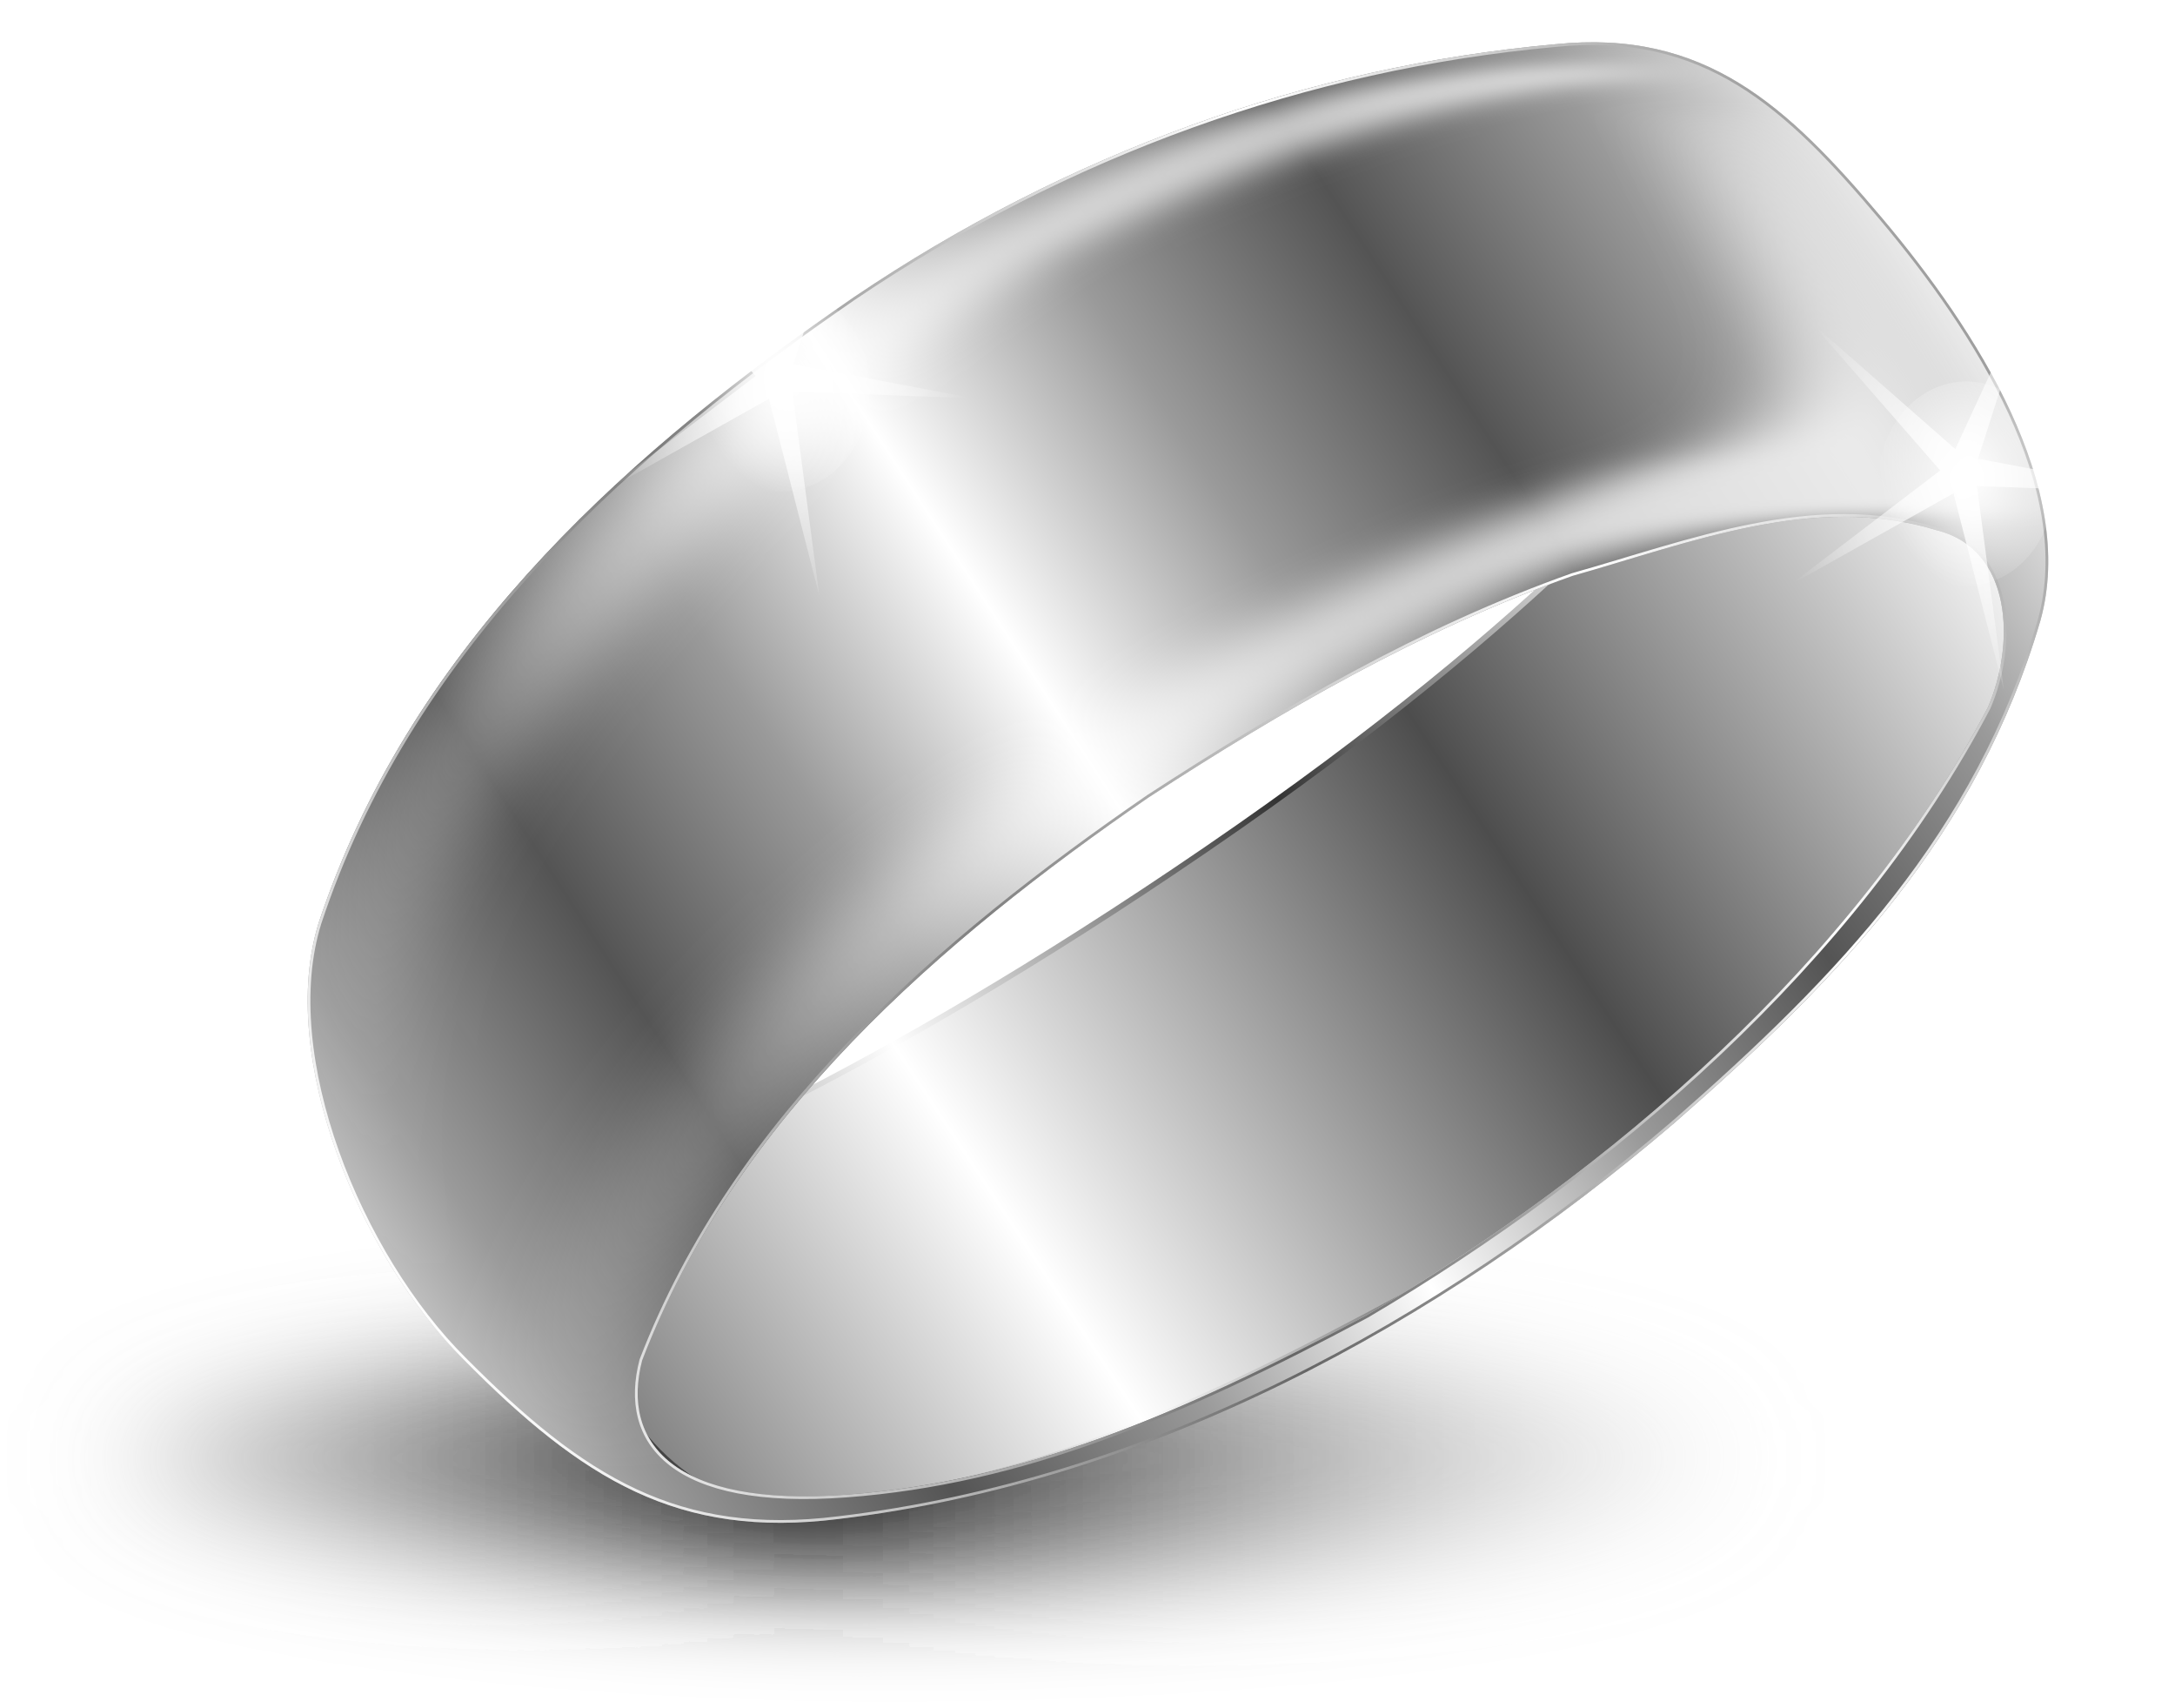
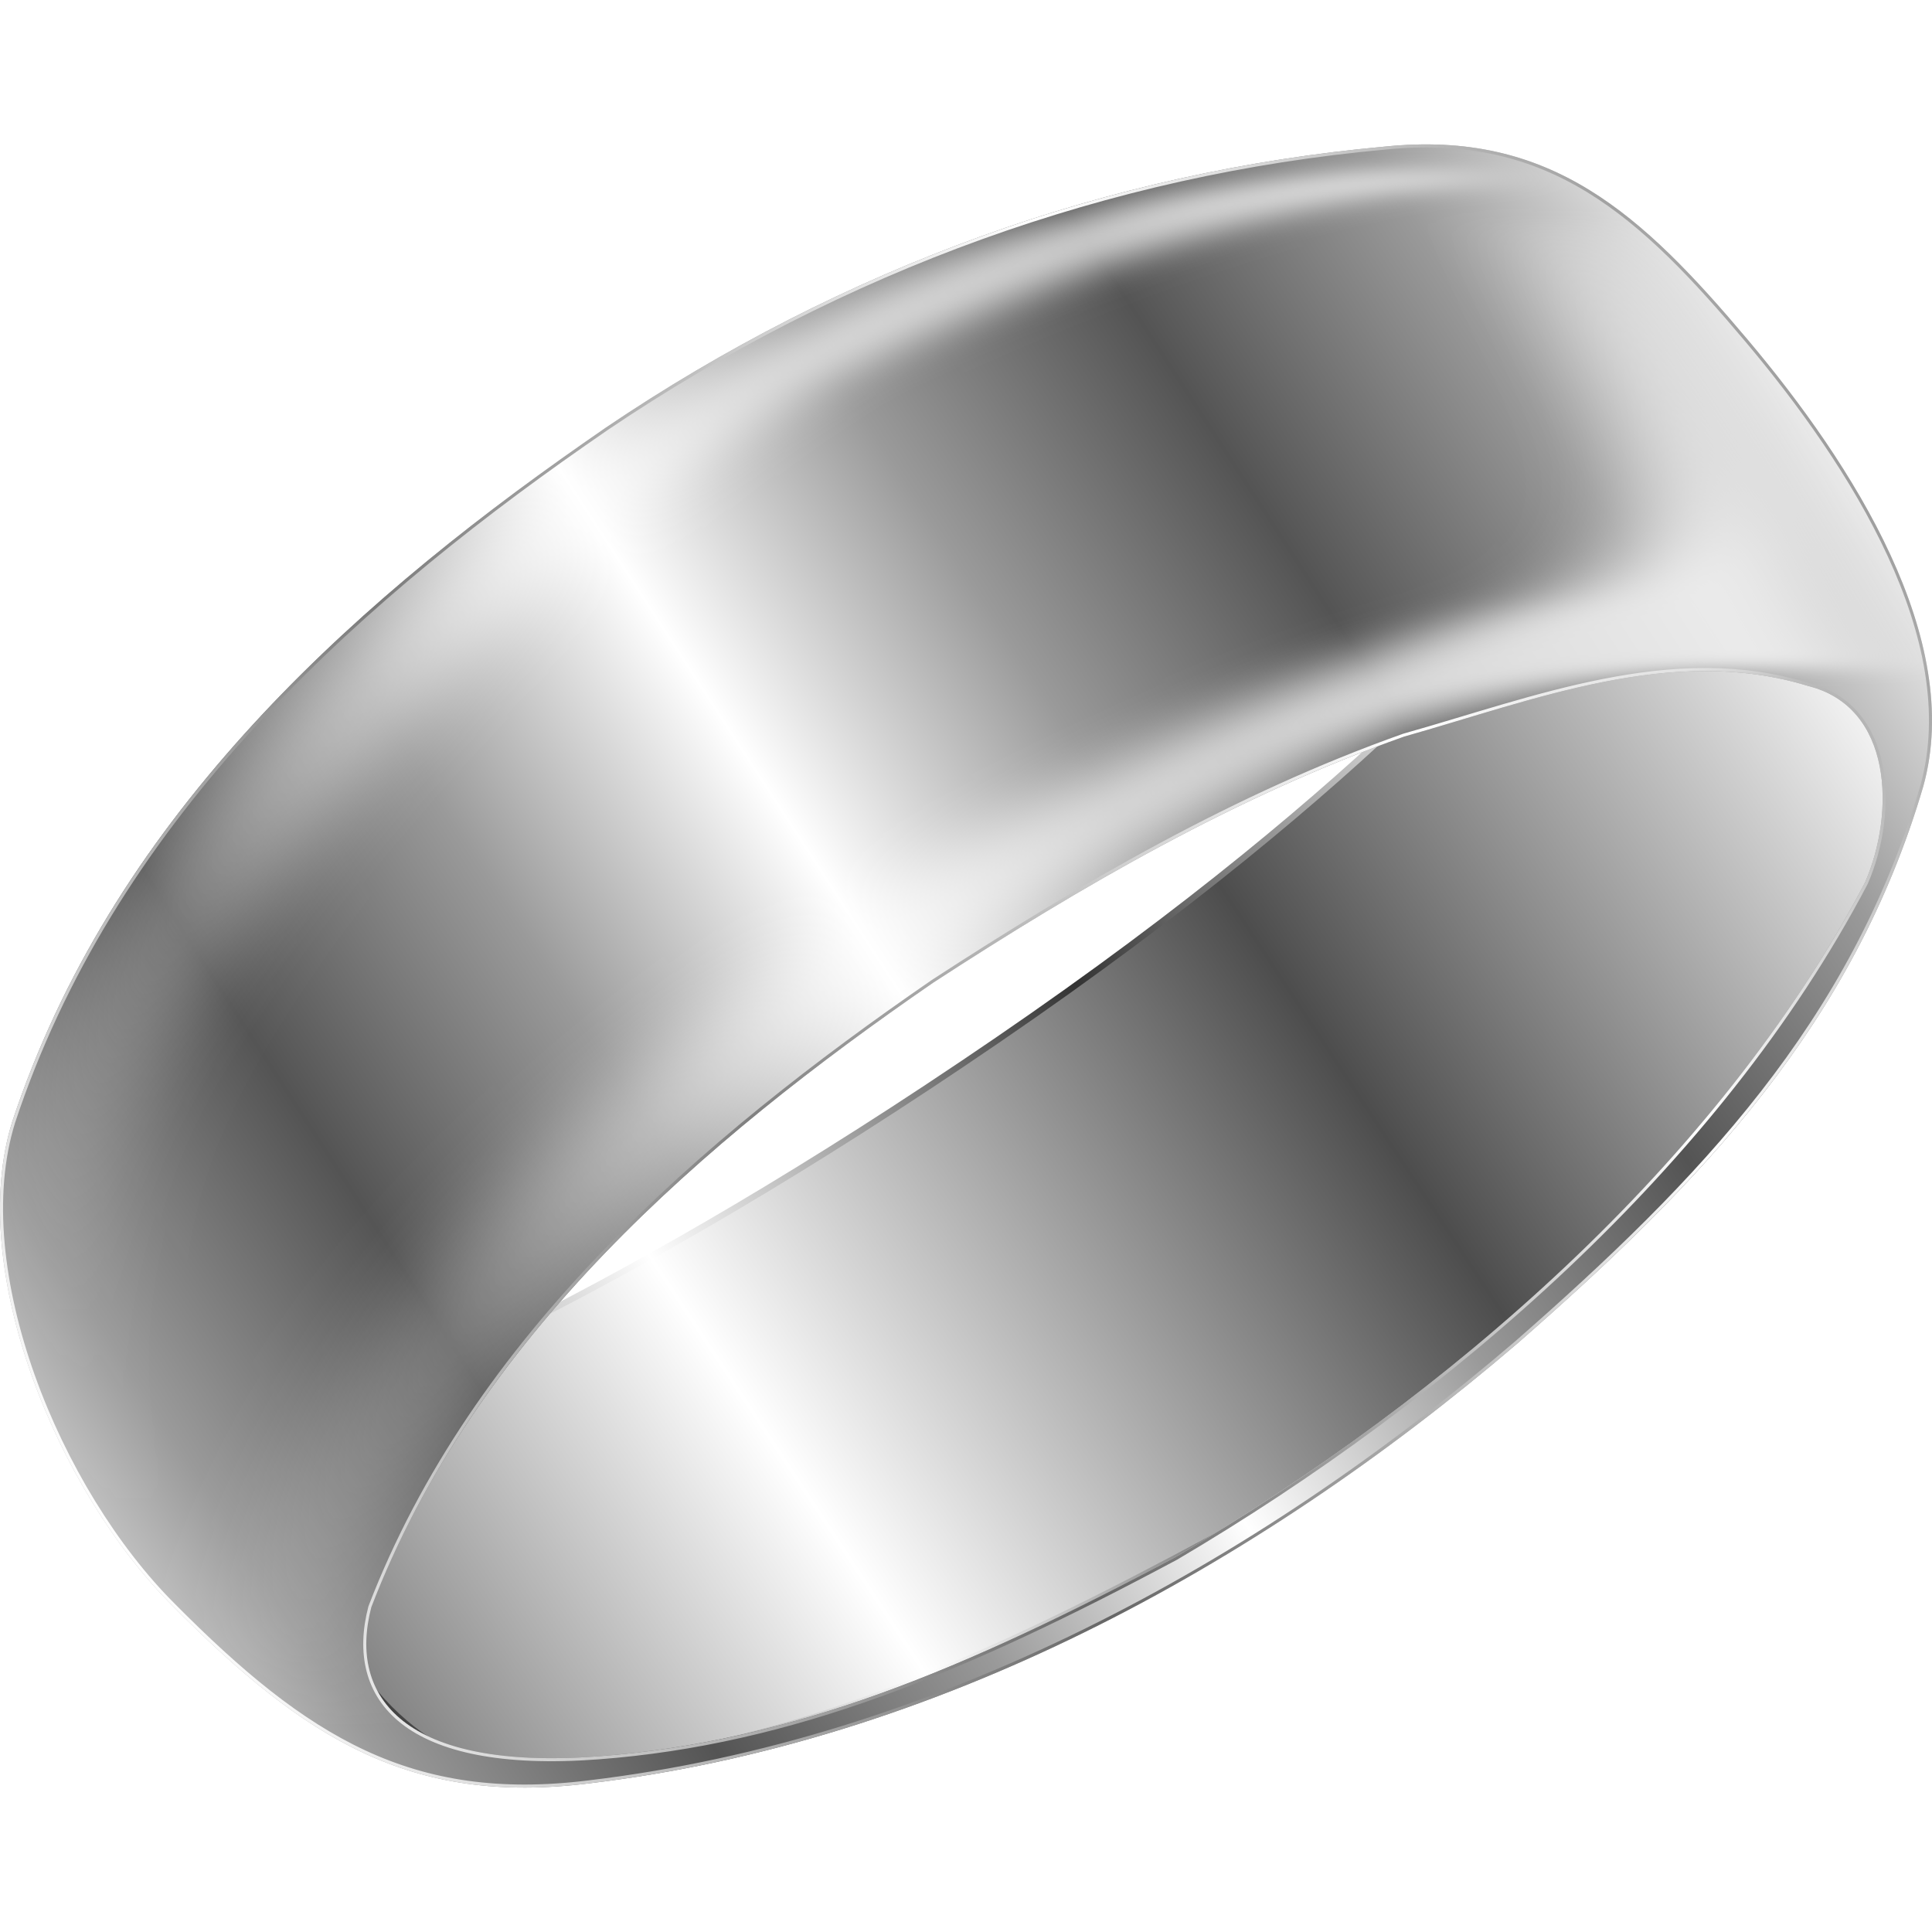
- <svg xmlns="http://www.w3.org/2000/svg" xmlns:xlink="http://www.w3.org/1999/xlink" id="svg2" viewBox="0 0 293.75 230.65" version="1.0">
+ <svg xmlns="http://www.w3.org/2000/svg" xmlns:xlink="http://www.w3.org/1999/xlink" id="svg2" viewBox="0 0 256 256" version="1.0" width="256" height="256">
  <defs id="defs4">
    <linearGradient id="linearGradient16162">
      <stop id="stop16164" style="stop-color:#ffffff" offset="0" />
      <stop id="stop16166" style="stop-color:#ffffff;stop-opacity:0" offset="1" />
    </linearGradient>
    <linearGradient id="linearGradient11189">
      <stop id="stop11191" style="stop-color:#545454" offset="0" />
      <stop id="stop7611" style="stop-color:#9a9a9a" offset=".5" />
      <stop id="stop11193" style="stop-color:#ffffff" offset="1" />
    </linearGradient>
    <linearGradient id="linearGradient8066">
      <stop id="stop8068" style="stop-color:#666666" offset="0" />
      <stop id="stop8070" style="stop-color:#ffffff" offset="1" />
    </linearGradient>
    <filter id="filter15107">
      <feGaussianBlur id="feGaussianBlur15109" stdDeviation="5.469" />
    </filter>
    <filter id="filter15135">
      <feGaussianBlur id="feGaussianBlur15137" stdDeviation="7.385" />
    </filter>
    <clipPath id="clipPath15141" clipPathUnits="userSpaceOnUse">
-       <path id="path15143" d="m306.12 256.03c-1.53 0.02-3.04 0.05-4.57 0.09-48.79 1.26-99.97 9.63-140.47 41.54-19.83 16.16-27.41 55.06-21.96 81.4 6.08 30.41 14.68 49.17 41.21 62.31 51.46 25.82 111.42 30.98 168 23.88 40.07-5.47 75.48-13.48 106.69-39.84 19.03-16.53 19.61-50.69 16.47-77.54s-7.97-46.9-32.47-59.68c-40.28-21.65-85.74-32.64-132.9-32.16zm-5.38 106.31c29.26 0.19 58.75 1.88 87.25 8.94 21.23 6.78 45.41 11.68 60.28 29.78 9.76 10.61 0.52 25.43-10.06 32.31-46.02 25.38-104.53 32.87-156.39 30.2-39.19-3.63-69.65-9.43-97.73-25.07-28.07-15.65-29.2-30.9-17.72-41.22 38.79-27.7 87.9-34.05 134.37-34.94z" style="fill-rule:evenodd;color:#000000;stroke:url(#linearGradient15147);stroke-width:1px;fill:url(#linearGradient15145)" />
+       <path id="path15143" d="m 306.12,256.03 c -1.53,0.02 -3.04,0.05 -4.57,0.09 -48.79,1.26 -99.97,9.63 -140.47,41.54 -19.83,16.16 -27.41,55.06 -21.96,81.4 6.08,30.41 14.68,49.17 41.21,62.31 51.46,25.82 111.42,30.98 168,23.88 40.07,-5.47 75.48,-13.48 106.69,-39.84 19.03,-16.53 19.61,-50.69 16.47,-77.54 -3.14,-26.85 -7.97,-46.9 -32.47,-59.68 -40.28,-21.65 -85.74,-32.64 -132.9,-32.16 z m -5.38,106.31 c 29.26,0.19 58.75,1.88 87.25,8.94 21.23,6.78 45.41,11.68 60.28,29.78 9.76,10.61 0.52,25.43 -10.06,32.31 -46.02,25.38 -104.53,32.87 -156.39,30.2 -39.19,-3.63 -69.65,-9.43 -97.73,-25.07 -28.07,-15.65 -29.2,-30.9 -17.72,-41.22 38.79,-27.7 87.9,-34.05 134.37,-34.94 z" style="color:#000000;fill:url(#linearGradient15145);fill-rule:evenodd;stroke:url(#linearGradient15147);stroke-width:1px" />
    </clipPath>
-     <linearGradient id="linearGradient15145" y2="345" xlink:href="#linearGradient11189" spreadMethod="reflect" gradientUnits="userSpaceOnUse" y1="344.36" gradientTransform="translate(-382.76 -42.657)" x2="678.37" x1="584.58" />
+     <linearGradient id="linearGradient15145" y2="345" xlink:href="#linearGradient11189" spreadMethod="reflect" gradientUnits="userSpaceOnUse" y1="344.36" gradientTransform="translate(-382.76,-42.657)" x2="678.37" x1="584.58" />
    <linearGradient id="linearGradient15147" y2="356.59" xlink:href="#linearGradient8066" spreadMethod="reflect" gradientUnits="userSpaceOnUse" y1="362.09" x2="389.03" x1="262.63" />
    <clipPath id="clipPath15149" clipPathUnits="userSpaceOnUse">
-       <path id="path15151" d="m306.12 233.51c-1.53 0.01-3.04 0.06-4.57 0.1-48.79 1.45-99.97 11.09-140.47 47.83-19.83 18.62-27.41 63.41-21.96 93.75 6.08 35.02 14.68 56.62 41.21 71.76 51.46 29.73 111.42 35.68 168 27.5 40.07-6.3 75.48-15.52 106.69-45.89 19.03-19.04 19.61-58.37 16.47-89.29s-7.97-54.01-32.47-68.73c-40.28-24.93-85.74-37.59-132.9-37.03zm-5.38 122.43c29.26 0.22 58.75 2.16 87.25 10.29 21.23 7.81 45.41 13.45 60.28 34.3 9.76 12.21 0.52 29.29-10.06 37.21-46.02 29.22-104.53 37.84-156.39 34.78-39.19-4.19-69.65-10.86-97.73-28.88-28.07-18.02-29.2-35.58-17.72-47.47 38.79-31.9 87.9-39.21 134.37-40.23z" style="fill-rule:evenodd;color:#000000;stroke:url(#linearGradient15155);stroke-width:1.073px;fill:url(#linearGradient15153)" />
+       <path id="path15151" d="m 306.12,233.51 c -1.53,0.01 -3.04,0.06 -4.57,0.1 -48.79,1.45 -99.97,11.09 -140.47,47.83 -19.83,18.62 -27.41,63.41 -21.96,93.75 6.08,35.02 14.68,56.62 41.21,71.76 51.46,29.73 111.42,35.68 168,27.5 40.07,-6.3 75.48,-15.52 106.69,-45.89 19.03,-19.04 19.61,-58.37 16.47,-89.29 -3.14,-30.92 -7.97,-54.01 -32.47,-68.73 -40.28,-24.93 -85.74,-37.59 -132.9,-37.03 z m -5.38,122.43 c 29.26,0.22 58.75,2.16 87.25,10.29 21.23,7.81 45.41,13.45 60.28,34.3 9.76,12.21 0.52,29.29 -10.06,37.21 -46.02,29.22 -104.53,37.84 -156.39,34.78 -39.19,-4.19 -69.65,-10.86 -97.73,-28.88 -28.07,-18.02 -29.2,-35.58 -17.72,-47.47 38.79,-31.9 87.9,-39.21 134.37,-40.23 z" style="color:#000000;fill:url(#linearGradient15153);fill-rule:evenodd;stroke:url(#linearGradient15155);stroke-width:1.073px" />
    </clipPath>
-     <linearGradient id="linearGradient15153" y2="345" xlink:href="#linearGradient11189" spreadMethod="reflect" gradientUnits="userSpaceOnUse" y1="344.36" gradientTransform="matrix(1 0 0 1.1516 -382.76 -110.47)" x2="678.37" x1="584.58" />
-     <linearGradient id="linearGradient15155" y2="356.59" xlink:href="#linearGradient8066" spreadMethod="reflect" gradientUnits="userSpaceOnUse" y1="362.09" gradientTransform="matrix(1 0 0 1.1516 .0000074846 -61.345)" x2="389.03" x1="262.63" />
+     <linearGradient id="linearGradient15153" y2="345" xlink:href="#linearGradient11189" spreadMethod="reflect" gradientUnits="userSpaceOnUse" y1="344.36" gradientTransform="matrix(1,0,0,1.1516,-382.76,-110.47)" x2="678.37" x1="584.58" />
+     <linearGradient id="linearGradient15155" y2="356.59" xlink:href="#linearGradient8066" spreadMethod="reflect" gradientUnits="userSpaceOnUse" y1="362.09" gradientTransform="matrix(1,0,0,1.1516,7.4846e-6,-61.345)" x2="389.03" x1="262.63" />
    <clipPath id="clipPath15157" clipPathUnits="userSpaceOnUse">
-       <path id="path15159" d="m247.51 273.06c-1.26 0.86-2.5 1.72-3.75 2.6-40.02 27.94-78.13 63.12-94.33 112.06-7.64 24.42 7.46 61.06 26.53 80.04 21.84 22.02 39.35 32.93 68.73 29.28 57.17-6.82 110.05-35.55 153.35-72.66 30.42-26.64 55.55-52.83 67.07-92.04 6.77-24.28-11.57-53.1-28.99-73.77s-32.5-34.75-59.98-31.91c-45.54 4.13-89.54 20.01-128.63 46.4zm54.1 91.68c24.52-15.96 50.07-30.81 77.74-40.62 21.45-6.04 44.33-15.28 66.71-8.37 13.99 3.47 14.45 20.94 9.41 32.51-24.42 46.53-69.12 85.02-113.85 111.38-34.71 18.56-63.32 30.51-95.38 32.93-32.05 2.41-41.39-9.69-37.5-24.63 17.11-44.49 54.58-76.85 92.87-103.2z" style="fill-rule:evenodd;color:#000000;stroke:url(#linearGradient15163);stroke-width:1px;fill:url(#linearGradient15161)" />
+       <path id="path15159" d="m 247.51,273.06 c -1.26,0.86 -2.5,1.72 -3.75,2.6 -40.02,27.94 -78.13,63.12 -94.33,112.06 -7.64,24.42 7.46,61.06 26.53,80.04 21.84,22.02 39.35,32.93 68.73,29.28 57.17,-6.82 110.05,-35.55 153.35,-72.66 30.42,-26.64 55.55,-52.83 67.07,-92.04 6.77,-24.28 -11.57,-53.1 -28.99,-73.77 -17.42,-20.67 -32.5,-34.75 -59.98,-31.91 -45.54,4.13 -89.54,20.01 -128.63,46.4 z m 54.1,91.68 c 24.52,-15.96 50.07,-30.81 77.74,-40.62 21.45,-6.04 44.33,-15.28 66.71,-8.37 13.99,3.47 14.45,20.94 9.41,32.51 -24.42,46.53 -69.12,85.02 -113.85,111.38 -34.71,18.56 -63.32,30.51 -95.38,32.93 -32.05,2.41 -41.39,-9.69 -37.5,-24.63 17.11,-44.49 54.58,-76.85 92.87,-103.2 z" style="color:#000000;fill:url(#linearGradient15161);fill-rule:evenodd;stroke:url(#linearGradient15163);stroke-width:1px" />
    </clipPath>
-     <linearGradient id="linearGradient15161" y2="345" xlink:href="#linearGradient11189" spreadMethod="reflect" gradientUnits="userSpaceOnUse" y1="344.36" gradientTransform="matrix(.83446 -.55107 .55107 .83446 -491.92 403.44)" x2="678.37" x1="584.58" />
-     <linearGradient id="linearGradient15163" y2="356.59" xlink:href="#linearGradient8066" spreadMethod="reflect" gradientUnits="userSpaceOnUse" y1="362.09" gradientTransform="matrix(.83446 -.55107 .55107 .83446 -149.02 228.11)" x2="389.03" x1="262.63" />
-     <filter id="filter7603" height="2.139" width="1.187" y="-.569" x="-.093">
+     <linearGradient id="linearGradient15161" y2="345" xlink:href="#linearGradient11189" spreadMethod="reflect" gradientUnits="userSpaceOnUse" y1="344.36" gradientTransform="matrix(0.83446,-0.55107,0.55107,0.83446,-491.92,403.44)" x2="678.37" x1="584.58" />
+     <linearGradient id="linearGradient15163" y2="356.59" xlink:href="#linearGradient8066" spreadMethod="reflect" gradientUnits="userSpaceOnUse" y1="362.09" gradientTransform="matrix(0.83446,-0.55107,0.55107,0.83446,-149.02,228.11)" x2="389.03" x1="262.63" />
+     <filter id="filter7603" height="2.139" width="1.187" y="-0.569" x="-0.093">
      <feGaussianBlur id="feGaussianBlur7605" stdDeviation="10.628" />
    </filter>
-     <linearGradient id="linearGradient3259" y2="454.45" spreadMethod="reflect" gradientUnits="userSpaceOnUse" x2="619.67" gradientTransform="matrix(.61465 -.40591 .40591 .61465 -432.12 157.33)" y1="454.45" x1="507.36">
+     <linearGradient id="linearGradient3259" y2="454.45" spreadMethod="reflect" gradientUnits="userSpaceOnUse" x2="619.67" gradientTransform="matrix(0.61465,-0.40591,0.40591,0.61465,-432.12,157.33)" y1="454.45" x1="507.36">
      <stop id="stop15185" style="stop-color:#4d4d4d" offset="0" />
      <stop id="stop15187" style="stop-color:#ffffff" offset="1" />
    </linearGradient>
-     <linearGradient id="linearGradient3261" y2="411.79" spreadMethod="reflect" gradientUnits="userSpaceOnUse" x2="236.91" gradientTransform="matrix(.61465 -.40591 .40591 .61465 -179.54 28.183)" y1="411.79" x1="153.4">
+     <linearGradient id="linearGradient3261" y2="411.79" spreadMethod="reflect" gradientUnits="userSpaceOnUse" x2="236.91" gradientTransform="matrix(0.61465,-0.40591,0.40591,0.61465,-179.54,28.183)" y1="411.79" x1="153.4">
      <stop id="stop15179" style="stop-color:#333333" offset="0" />
      <stop id="stop15181" style="stop-color:#ffffff" offset="1" />
    </linearGradient>
    <linearGradient id="linearGradient3266" y2="267.29" gradientUnits="userSpaceOnUse" x2="505.04" y1="268.07" x1="106.34">
      <stop id="stop7615" style="stop-color:#ffffff;stop-opacity:0" offset="0" />
      <stop id="stop7617" style="stop-color:#191919" offset=".5" />
      <stop id="stop7619" style="stop-color:#ffffff;stop-opacity:0" offset="1" />
    </linearGradient>
    <linearGradient id="linearGradient3272" y2="337.21" gradientUnits="userSpaceOnUse" x2="102.41" y1="342.91" x1="385.63">
      <stop id="stop12174" style="stop-color:#ffffff" offset="0" />
      <stop id="stop12176" style="stop-color:#ffffff;stop-opacity:0" offset="1" />
    </linearGradient>
    <linearGradient id="linearGradient3274" y2="280.52" gradientUnits="userSpaceOnUse" x2="128.98" y1="260.01" x1="330.21">
      <stop id="stop11197" style="stop-color:#ffffff" offset="0" />
      <stop id="stop11199" style="stop-color:#ffffff;stop-opacity:0" offset="1" />
    </linearGradient>
-     <radialGradient id="radialGradient3276" xlink:href="#linearGradient16162" gradientUnits="userSpaceOnUse" cy="366.55" cx="192.95" gradientTransform="matrix(.052733 1.1683 -1.0187 .045981 556.18 124.29)" r="53.854" />
-     <radialGradient id="radialGradient3278" xlink:href="#linearGradient16162" gradientUnits="userSpaceOnUse" cy="365.55" cx="195.04" gradientTransform="matrix(.53061 1.102 -.91939 .44267 427.64 -11.255)" r="25.691" />
+     <radialGradient id="radialGradient3276" xlink:href="#linearGradient16162" gradientUnits="userSpaceOnUse" cy="366.55" cx="192.95" gradientTransform="matrix(0.052733,1.1683,-1.0187,0.045981,556.18,124.29)" r="53.854" />
+     <radialGradient id="radialGradient3278" xlink:href="#linearGradient16162" gradientUnits="userSpaceOnUse" cy="365.55" cx="195.04" gradientTransform="matrix(0.53061,1.102,-0.91939,0.44267,427.64,-11.255)" r="25.691" />
+     <linearGradient xlink:href="#linearGradient11189" id="linearGradient903" gradientUnits="userSpaceOnUse" gradientTransform="matrix(0.83446,-0.55107,0.55107,0.83446,-491.92,403.44)" x1="584.58" y1="344.36" x2="678.37" y2="345" spreadMethod="reflect" />
+     <linearGradient xlink:href="#linearGradient8066" id="linearGradient905" gradientUnits="userSpaceOnUse" gradientTransform="matrix(0.83446,-0.55107,0.55107,0.83446,-149.02,228.11)" x1="262.63" y1="362.09" x2="389.03" y2="356.59" spreadMethod="reflect" />
+     <radialGradient xlink:href="#linearGradient16162" id="radialGradient907" gradientUnits="userSpaceOnUse" gradientTransform="matrix(0.052733,1.1683,-1.0187,0.045981,556.18,124.29)" cx="192.95" cy="366.55" r="53.854" />
+     <radialGradient xlink:href="#linearGradient16162" id="radialGradient909" gradientUnits="userSpaceOnUse" gradientTransform="matrix(0.53061,1.102,-0.91939,0.44267,427.64,-11.255)" cx="195.04" cy="365.55" r="25.691" />
  </defs>
-   <g id="layer1" transform="translate(2.2339 -21.661)">
-     <path id="path6608" style="fill-rule:evenodd;color:#000000;filter:url(#filter7603);fill:url(#linearGradient3266)" d="m461.94 253.54a136.72 22.397 0 1 1 -273.43 0 136.72 22.397 0 1 1 273.43 0z" transform="matrix(.78157 0 0 .6875 -131.97 44.29)" />
-     <path id="path2160" style="fill-rule:evenodd;color:#000000;stroke:url(#linearGradient3261);stroke-width:.737px;fill:url(#linearGradient3259)" d="m160.68 136.36c-93.292 63.82-117.47 45.22-80.876 63.16-2.982 11.07 11.61 26.57 22.416 25.1 30.2 0.22 58.99-13.91 84.97-27.86 33.5-19.78 62.8-46.56 81.27-81.16 3.83-8.6-0.47-27.662-10.88-30.153-27.58-39.412-3.1-13.233-96.9 50.913z" />
-     <path id="path2209" style="fill-rule:evenodd;color:#000000;stroke:url(#linearGradient15163);stroke-width:1px;fill:url(#linearGradient15161)" d="m247.51 273.06c-1.26 0.86-2.5 1.72-3.75 2.6-40.02 27.94-78.13 63.12-94.33 112.06-7.64 24.42 7.46 61.06 26.53 80.04 21.84 22.02 39.35 32.93 68.73 29.28 57.17-6.82 110.05-35.55 153.35-72.66 30.42-26.64 55.55-52.83 67.07-92.04 6.77-24.28-11.57-53.1-28.99-73.77s-32.5-34.75-59.98-31.91c-45.54 4.13-89.54 20.01-128.63 46.4zm54.1 91.68c24.52-15.96 50.07-30.81 77.74-40.62 21.45-6.04 44.33-15.28 66.71-8.37 13.99 3.47 14.45 20.94 9.41 32.51-24.42 46.53-69.12 85.02-113.85 111.38-34.71 18.56-63.32 30.51-95.38 32.93-32.05 2.41-41.39-9.69-37.5-24.63 17.11-44.49 54.58-76.85 92.87-103.2z" clip-path="url(#clipPath15157)" transform="matrix(.73659 0 0 .73659 -69.259 -139.32)" />
-     <path id="path10166" style="opacity:.771;color:#000000;fill-rule:evenodd;filter:url(#filter15135);fill:url(#linearGradient3272)" d="m290.22 336.62c-46.46 0.61-94.64 11.38-134.29 43.13-3.89 3.97-10.07 8.7-6.8 15.99 0.47 5.69 1.09 19.9 4.35 14.24 4.59-25.41 34.65-30.08 51.87-38.31 54.55-22.2 112.47-21.01 168.71-11.06 29.5 5.9 60.95 22.11 84.39 44.78-4.09-8.21 9.5-92.93-2.82-106.12-8.11 40.15-1.06 70.85-38.17 58.76-35.21-13.42-90.54-21.21-127.24-21.41z" clip-path="url(#clipPath15149)" transform="matrix(.61465 -.40591 .35247 .53373 -157.4 61.444)" />
-     <path id="path10168" style="opacity:.718;color:#000000;fill-rule:evenodd;filter:url(#filter15107);fill:url(#linearGradient3274)" d="m306.11 260.11c-50.19 0.56-102.4 4-144.16 42.54-9.42 8.17-27.11 51.6-19.45 73.36 7.06-16.35 0.66-39.04 28.84-63.08 27.55-23.51 112.95-46.99 166.99-43.99 39.65 5.98 79.81 14.71 115.05 35.29-13.09-13.46-33.42-22.07-49.78-29.5-39.02-14.95-63.57-15.02-97.49-14.62z" clip-path="url(#clipPath15141)" transform="matrix(.61465 -.40591 .40591 .61465 -179.02 28.703)" />
-     <g id="g16172" transform="matrix(.4632 0 0 .52211 58.895 -68.079)">
-       <path id="path15189" style="color:#000000;fill-rule:evenodd;filter:url(#filter11185);fill:url(#radialGradient3276)" d="m204.48 421.09l-14.7-51-47.85 23.84 43.96-29.74-37.46-38.14 41.87 32.61 24.7-47.4-18.08 49.89 52.72 8.84-53.04-1.78 7.88 52.88z" transform="translate(247.85 -70.624)" />
-       <path id="path16160" style="color:#000000;fill-rule:evenodd;filter:url(#filter11185);fill:url(#radialGradient3278)" d="m219.16 367.61a25.691 26.216 0 1 1 -51.38 0 25.691 26.216 0 1 1 51.38 0z" transform="translate(247.85 -70.624)" />
-     </g>
-     <g id="g16192" transform="matrix(.4632 0 0 .52211 -101.09 -80.839)">
-       <path id="path16194" style="fill-rule:evenodd;color:#000000;filter:url(#filter11185);fill:url(#radialGradient3276)" d="m204.48 421.09l-14.7-51-47.85 23.84 43.96-29.74-37.46-38.14 41.87 32.61 24.7-47.4-18.08 49.89 52.72 8.84-53.04-1.78 7.88 52.88z" transform="translate(247.85 -70.624)" />
-       <path id="path16196" style="fill-rule:evenodd;color:#000000;filter:url(#filter11185);fill:url(#radialGradient3278)" d="m219.16 367.61a25.691 26.216 0 1 1 -51.38 0 25.691 26.216 0 1 1 51.38 0z" transform="translate(247.85 -70.624)" />
+   <g id="g881" transform="matrix(1.088988,0,0,1.088988,-42.81559,-10.66888)">
+     <ellipse ry="22.397" rx="136.715" cy="253.536" cx="325.223" transform="matrix(0.78157,0,0,0.6875,-131.97,44.29)" style="color:#000000;display:none;fill:url(#linearGradient3266);fill-rule:evenodd;filter:url(#filter7603)" id="path6608" />
+     <path d="m 160.68,136.36 c -93.292,63.82 -117.47,45.22 -80.876,63.16 -2.982,11.07 11.61,26.57 22.416,25.1 30.2,0.22 58.99,-13.91 84.97,-27.86 33.5,-19.78 62.8,-46.56 81.27,-81.16 3.83,-8.6 -0.47,-27.662 -10.88,-30.153 -27.58,-39.412 -3.1,-13.233 -96.9,50.913 z" style="color:#000000;display:inline;fill:url(#linearGradient3259);fill-rule:evenodd;stroke:url(#linearGradient3261);stroke-width:0.737px" id="path2160" />
+     <path transform="matrix(0.73659,0,0,0.73659,-69.259,-139.32)" clip-path="url(#clipPath15157)" d="m 247.51,273.06 c -1.26,0.86 -2.5,1.72 -3.75,2.6 -40.02,27.94 -78.13,63.12 -94.33,112.06 -7.64,24.42 7.46,61.06 26.53,80.04 21.84,22.02 39.35,32.93 68.73,29.28 57.17,-6.82 110.05,-35.55 153.35,-72.66 30.42,-26.64 55.55,-52.83 67.07,-92.04 6.77,-24.28 -11.57,-53.1 -28.99,-73.77 -17.42,-20.67 -32.5,-34.75 -59.98,-31.91 -45.54,4.13 -89.54,20.01 -128.63,46.4 z m 54.1,91.68 c 24.52,-15.96 50.07,-30.81 77.74,-40.62 21.45,-6.04 44.33,-15.28 66.71,-8.37 13.99,3.47 14.45,20.94 9.41,32.51 -24.42,46.53 -69.12,85.02 -113.85,111.38 -34.71,18.56 -63.32,30.51 -95.38,32.93 -32.05,2.41 -41.39,-9.69 -37.5,-24.63 17.11,-44.49 54.58,-76.85 92.87,-103.2 z" style="color:#000000;display:inline;fill:url(#linearGradient903);fill-rule:evenodd;stroke:url(#linearGradient905);stroke-width:1px" id="path2209" />
+     <path transform="matrix(0.61465,-0.40591,0.35247,0.53373,-157.4,61.444)" clip-path="url(#clipPath15149)" d="m 290.22,336.62 c -46.46,0.61 -94.64,11.38 -134.29,43.13 -3.89,3.97 -10.07,8.7 -6.8,15.99 0.47,5.69 1.09,19.9 4.35,14.24 4.59,-25.41 34.65,-30.08 51.87,-38.31 54.55,-22.2 112.47,-21.01 168.71,-11.06 29.5,5.9 60.95,22.11 84.39,44.78 -4.09,-8.21 9.5,-92.93 -2.82,-106.12 -8.11,40.15 -1.06,70.85 -38.17,58.76 -35.21,-13.42 -90.54,-21.21 -127.24,-21.41 z" style="color:#000000;display:inline;opacity:0.771;fill:url(#linearGradient3272);fill-rule:evenodd;filter:url(#filter15135)" id="path10166" />
+     <path transform="matrix(0.61465,-0.40591,0.40591,0.61465,-179.02,28.703)" clip-path="url(#clipPath15141)" d="m 306.11,260.11 c -50.19,0.56 -102.4,4 -144.16,42.54 -9.42,8.17 -27.11,51.6 -19.45,73.36 7.06,-16.35 0.66,-39.04 28.84,-63.08 27.55,-23.51 112.95,-46.99 166.99,-43.99 39.65,5.98 79.81,14.71 115.05,35.29 -13.09,-13.46 -33.42,-22.07 -49.78,-29.5 -39.02,-14.95 -63.57,-15.02 -97.49,-14.62 z" style="color:#000000;display:inline;opacity:0.718;fill:url(#linearGradient3274);fill-rule:evenodd;filter:url(#filter15107)" id="path10168" />
+     <g id="g901" style="display:none">
+       <g style="display:inline" id="g16172" transform="matrix(0.4632,0,0,0.52211,58.895,-68.079)">
+         <path id="path15189" style="color:#000000;fill:url(#radialGradient907);fill-rule:evenodd;filter:url(#filter11185)" d="m 204.482,421.089 -14.698,-50.995 -47.852,23.835 43.957,-29.736 -37.455,-38.144 41.864,32.616 24.703,-47.409 -18.083,49.894 52.723,8.844 -53.04,-1.78 z" transform="translate(247.85,-70.624)" />
+         <ellipse id="path16160" style="color:#000000;fill:url(#radialGradient909);fill-rule:evenodd;filter:url(#filter11185)" transform="translate(247.85,-70.624)" cx="193.472" cy="367.609" rx="25.691" ry="26.216" />
+       </g>
+       <g style="display:inline" id="g16192" transform="matrix(0.4632,0,0,0.52211,-101.09,-80.839)">
+         <path id="path16194" style="color:#000000;fill:url(#radialGradient3276);fill-rule:evenodd;filter:url(#filter11185)" d="m 204.482,421.089 -14.698,-50.995 -47.852,23.835 43.957,-29.736 -37.455,-38.144 41.864,32.616 24.703,-47.409 -18.083,49.894 52.723,8.844 -53.04,-1.78 z" transform="translate(247.85,-70.624)" />
+         <ellipse id="path16196" style="color:#000000;fill:url(#radialGradient3278);fill-rule:evenodd;filter:url(#filter11185)" transform="translate(247.85,-70.624)" cx="193.472" cy="367.609" rx="25.691" ry="26.216" />
+       </g>
    </g>
  </g>
</svg>
